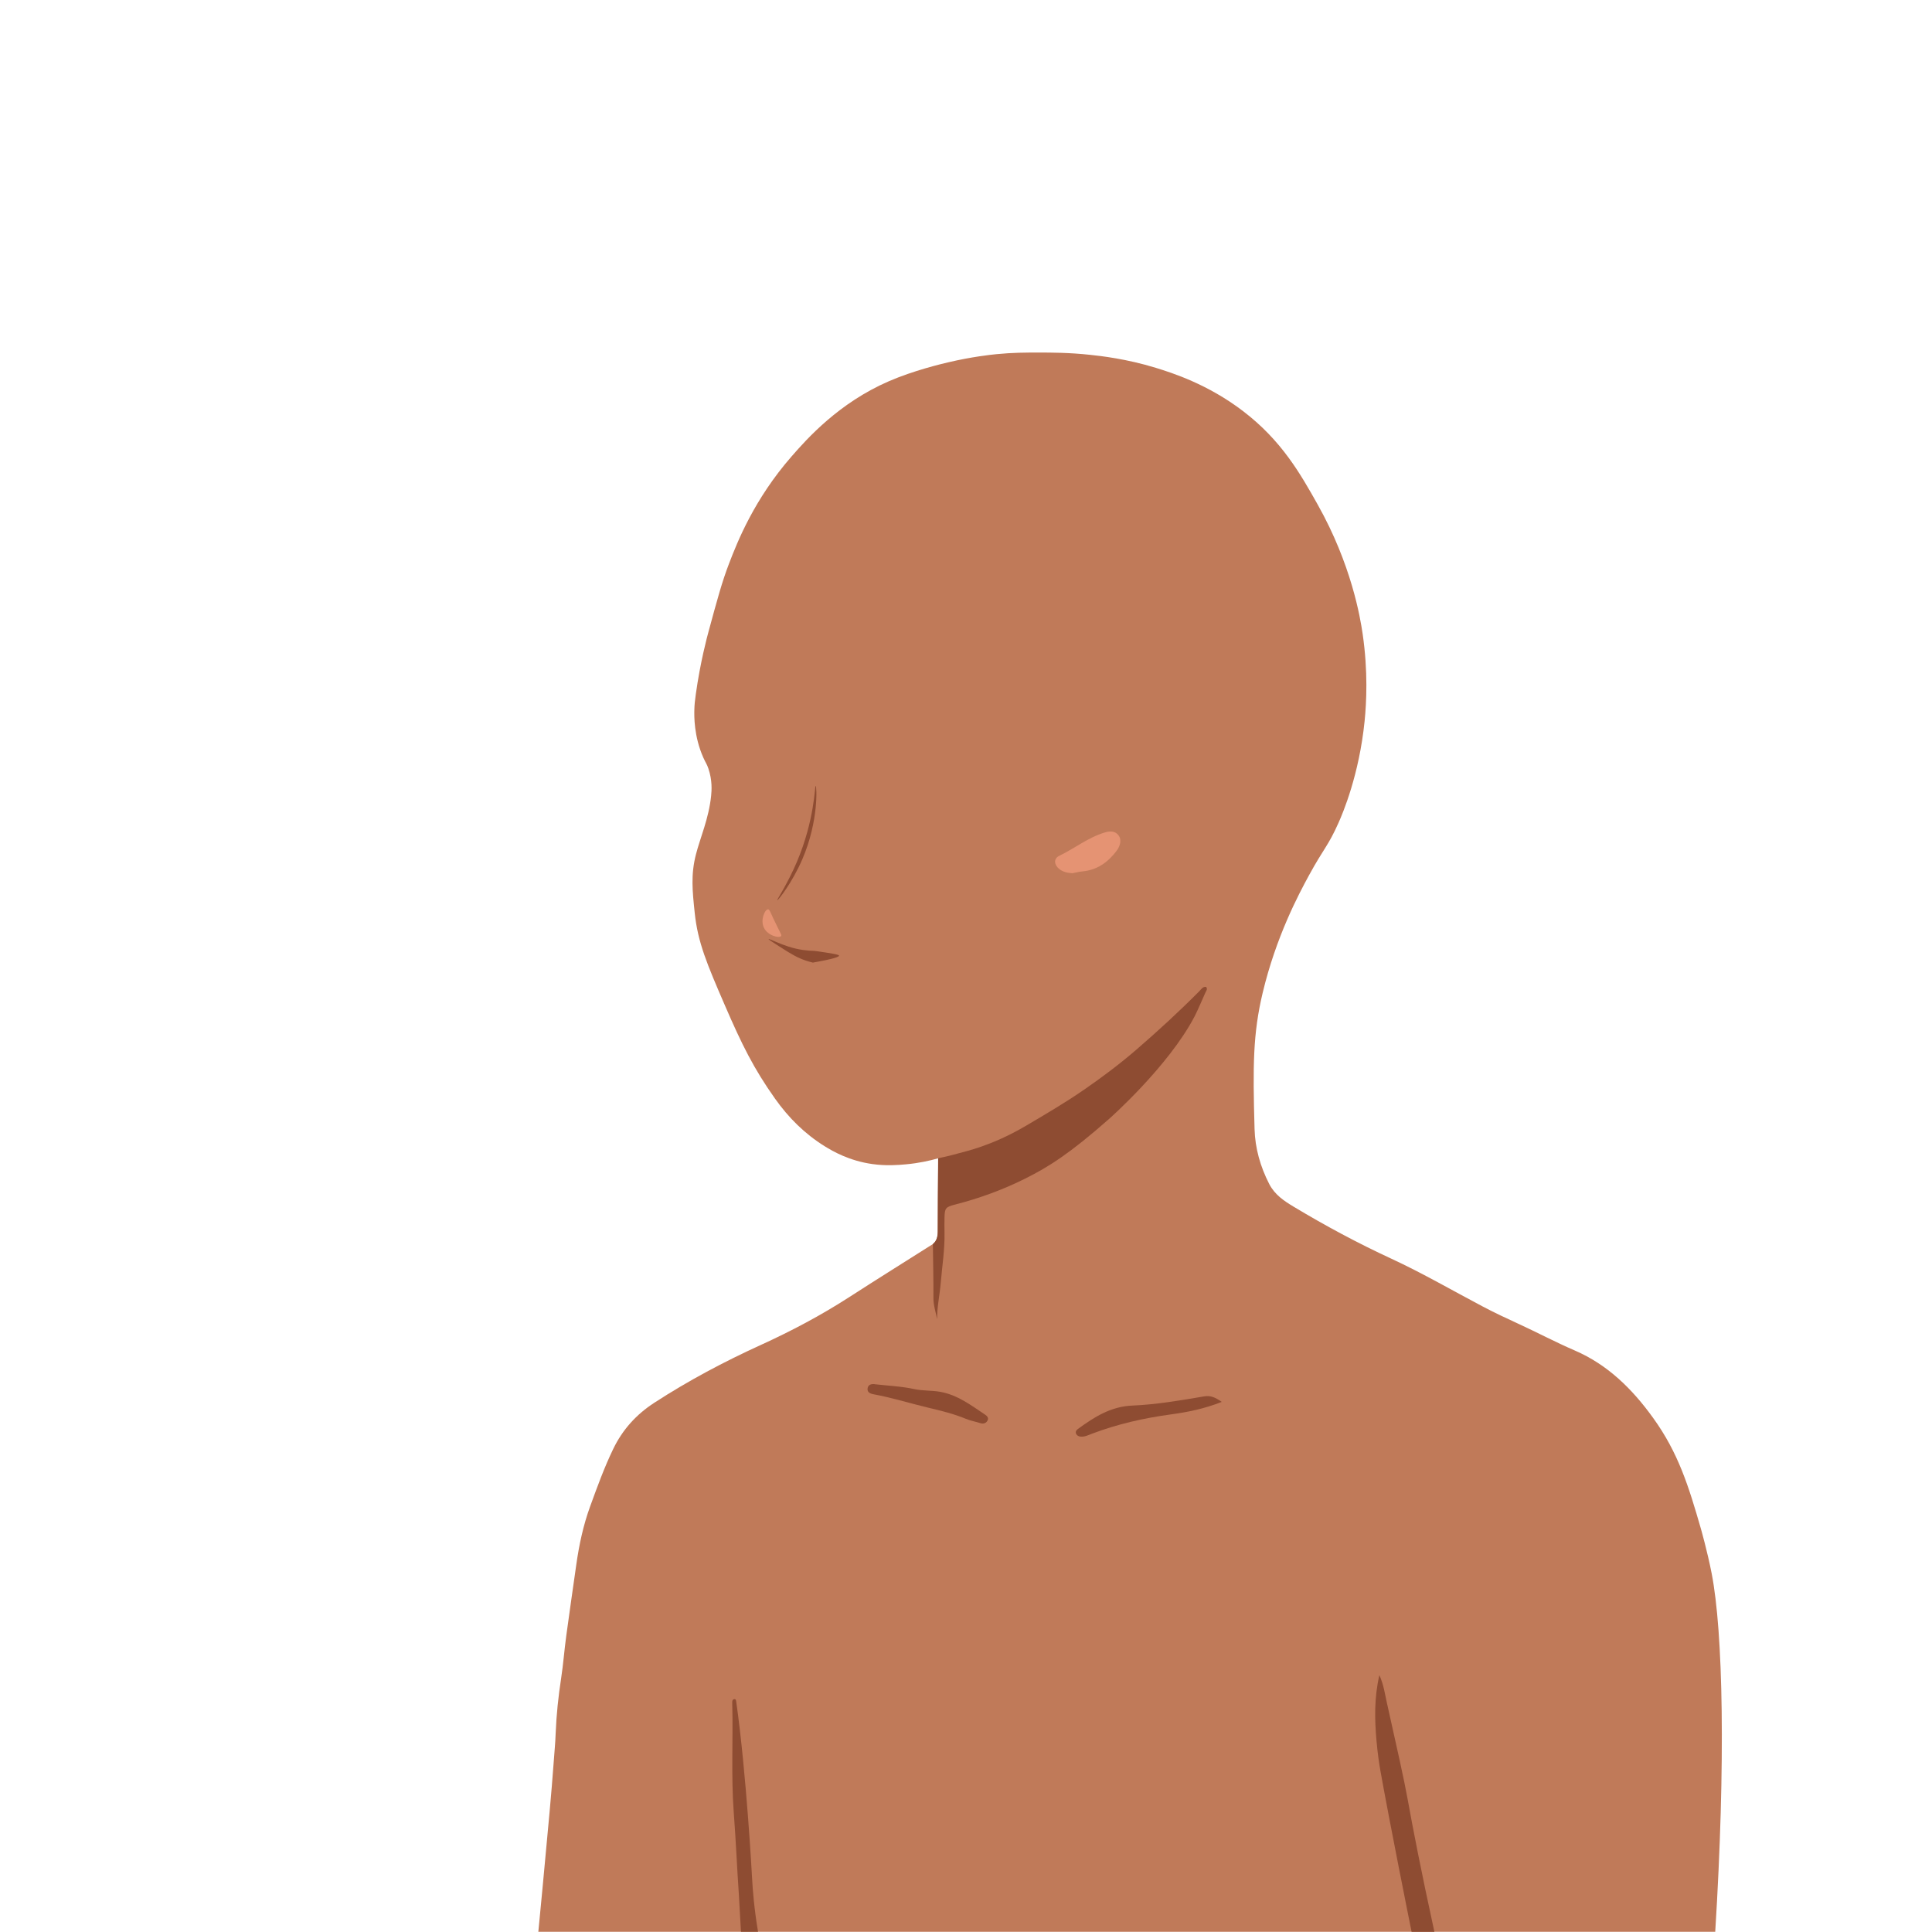
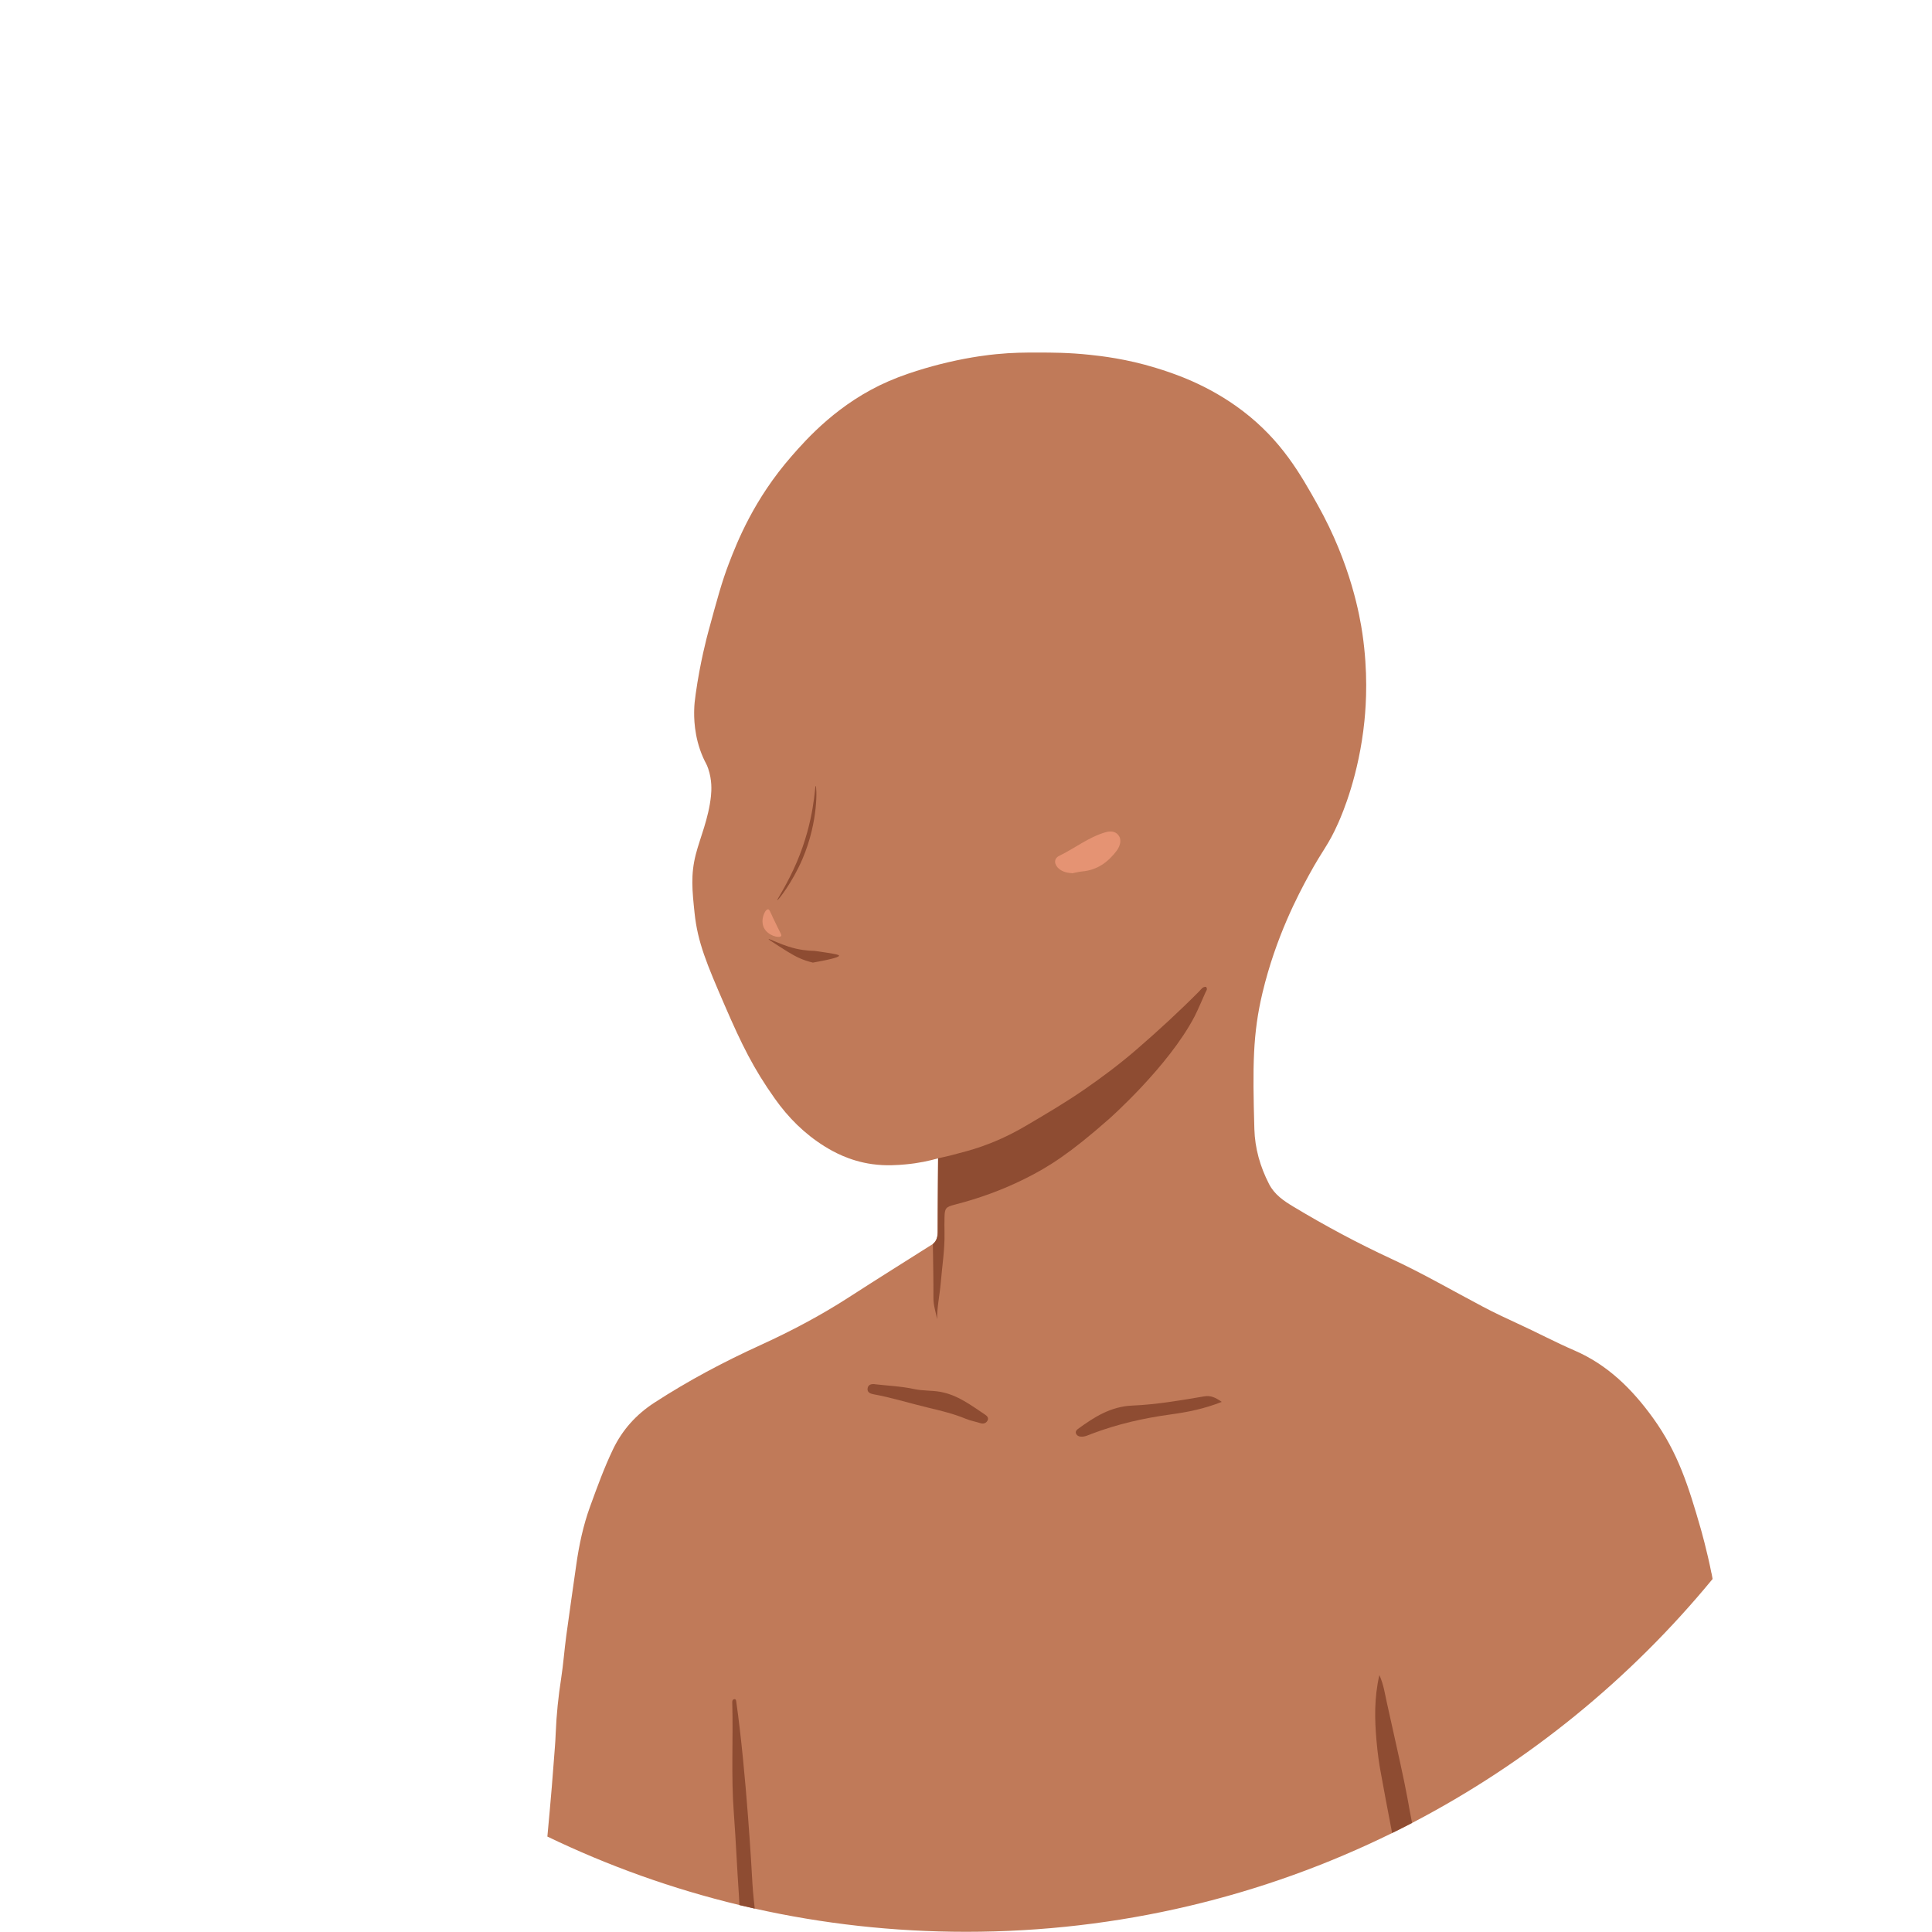
<svg xmlns="http://www.w3.org/2000/svg" id="Base_copy" viewBox="0 0 500 500">
  <defs>
    <style>.cls-1{fill:#8e4c32;}.cls-2{fill:#e59373;}.cls-3{fill:#c07a59;}</style>
  </defs>
-   <path class="cls-3" d="m139.32,499.95c.25-2.57,1.79-18.52,2.91-30.99.43-4.8.72-8.24,1.02-12.33.34-4.72.42-4.76.56-8.15.19-4.71.69-9.45,1.41-14.14.56-3.65.83-7.35,1.33-11.01.82-6.1,1.72-12.2,2.58-18.3.73-5.18,1.81-10.28,3.61-15.21,1.82-5,3.63-10,5.95-14.81,2.42-5.03,6-8.97,10.66-11.99,8.8-5.71,18.03-10.61,27.58-14.96,7.89-3.6,15.54-7.65,22.84-12.36,7.19-4.64,14.45-9.17,21.68-13.75.3-.25.5-.5.62-.68.15-.23.24-.42.27-.49.08-.19.13-.35.16-.46.03-.11.05-.19.06-.21.04-.16.06-.29.07-.38.07-.6.07-1.04.07-1.04,0-.54.01-3.86.03-8.44,0-1.21.02-2.43.03-3.64.02-2.28.04-4.56.06-6.85-2.12.61-4.97,1.26-8.39,1.57-1.99.18-5.08.44-8.72-.08-5.92-.84-10.13-3.27-12.28-4.6-5.19-3.23-9.37-7.4-12.88-12.36-5.5-7.76-8.56-13.96-12.94-24.08-4.66-10.77-7.01-16.31-7.81-23.89-.61-5.81-1.05-9.94.32-15.25,1.08-4.22,3.32-9.25,3.92-15.11.15-1.44.31-4.07-.71-7.06-.43-1.27-.64-1.33-1.32-2.85-2.44-5.5-2.36-10.72-2.31-12.43.03-1.25.14-2.29.38-4,1.14-8.18,2.92-14.84,3.27-16.09,2.34-8.63,3.51-12.94,5.33-17.69,2.17-5.65,6.47-16.59,16.18-27.72,4-4.59,12.25-13.86,25.19-19.46,6.37-2.76,13.48-4.45,15.34-4.89,6.17-1.45,10.89-1.95,12.47-2.11,4.26-.42,7.47-.42,10.95-.42,3.27,0,7.83,0,13.31.59,2.84.3,9.44,1.04,17.02,3.37,4.24,1.31,13.44,4.22,22.58,11.21,10,7.64,14.85,16.27,19.3,24.18,8.71,15.5,11,29.13,11.63,33.45,1.43,9.83.98,17.87.51,22.58-1.41,13.94-5.65,23.84-6.74,26.29-2.69,6.06-3.82,6.58-7.67,13.65-2.65,4.87-8.5,15.81-11.98,30.42-2.5,10.52-2.56,18.76-2.09,35.22.14,4.97,1.49,9.72,3.79,14.21,1.44,2.79,3.82,4.38,6.37,5.91,8.17,4.91,16.57,9.42,25.22,13.42,8.14,3.77,15.87,8.27,23.78,12.44,2.95,1.55,5.96,2.97,9,4.36,4.93,2.26,9.72,4.81,14.7,6.96,8.57,3.7,14.92,10,20.29,17.46,6.51,9.02,9.19,17.66,12.36,28.67,0,0,1.64,5.71,2.78,11.54,2.97,15.22,3.65,48.9.93,92.78H139.32Z" />
+   <path class="cls-3" d="m442.93,407.17c-1.14-5.82-2.78-11.54-2.78-11.54-3.17-11.01-5.86-19.65-12.36-28.67-5.38-7.45-11.73-13.75-20.3-17.45-4.98-2.15-9.77-4.71-14.7-6.96-3.03-1.39-6.05-2.81-9-4.37-7.91-4.17-15.64-8.67-23.78-12.43-8.64-4-17.04-8.51-25.22-13.43-2.55-1.53-4.93-3.12-6.37-5.91-2.3-4.48-3.65-9.23-3.79-14.21-.47-16.46-.41-24.7,2.09-35.22,3.48-14.61,9.33-25.55,11.98-30.42,3.85-7.07,4.98-7.59,7.67-13.65,1.08-2.45,5.33-12.35,6.74-26.29.48-4.71.92-12.76-.51-22.58-.63-4.32-2.92-17.95-11.63-33.45-4.44-7.92-9.29-16.54-19.29-24.19-9.14-6.98-18.34-9.9-22.58-11.2-7.58-2.34-14.19-3.07-17.02-3.37-5.49-.59-10.04-.59-13.32-.59-3.48-.01-6.69,0-10.95.42-1.58.15-6.31.66-12.47,2.1-1.86.44-8.97,2.13-15.34,4.89-12.94,5.6-21.19,14.87-25.19,19.47-9.71,11.13-14.01,22.07-16.18,27.72-1.82,4.76-2.99,9.07-5.33,17.69-.34,1.26-2.12,7.92-3.26,16.1-.24,1.71-.35,2.75-.38,4-.05,1.71-.13,6.92,2.31,12.43.67,1.52.88,1.58,1.31,2.85,1.02,2.99.86,5.62.72,7.06-.6,5.86-2.84,10.89-3.92,15.11-1.37,5.31-.93,9.44-.32,15.26.8,7.57,3.15,13.11,7.81,23.88,4.38,10.12,7.44,16.33,12.94,24.08,3.51,4.96,7.69,9.13,12.88,12.37,2.15,1.33,6.36,3.76,12.28,4.6,3.63.51,6.73.25,8.71.07,3.42-.31,6.28-.96,8.39-1.57-.02,2.29-.04,4.57-.06,6.85,0,.68,0,1.36-.01,2.04-.03,3.33-.05,6.65-.04,9.98,0,.13,0,.25,0,.37,0,.06,0,.13-.01.19-.01.29-.04.57-.1.83,0,.02,0,.05,0,.08-.01.01-.01.02-.02.04-.02.09-.04.17-.07.25-.02.07-.04.14-.07.21,0,.01,0,.02-.01.03-.01.04-.03.09-.05.14-.01.02-.02.04-.03.07h-.01s-.03.08-.05.11c-.04.07-.08.15-.14.24-.17.26-.39.51-.67.74-7.23,4.58-14.49,9.11-21.67,13.75-7.3,4.72-14.96,8.77-22.84,12.37-9.55,4.35-18.78,9.24-27.58,14.96-4.65,3.02-8.23,6.96-10.66,11.99-2.31,4.81-4.12,9.81-5.94,14.81-1.8,4.93-2.88,10.03-3.61,15.21-.86,6.1-1.76,12.19-2.58,18.3-.49,3.66-.76,7.36-1.32,11.01-.73,4.69-1.22,9.42-1.41,14.14-.14,3.38-.22,3.43-.56,8.15-.3,4.09-.59,7.53-1.02,12.33-.18,2.05-.38,4.18-.58,6.34,15.73,7.58,32.38,13.56,49.73,17.73,1.32.32,2.64.62,3.96.92,17.6,3.93,35.9,6,54.69,6,39.58,0,77-9.2,110.26-25.57,1.73-.85,3.45-1.72,5.16-2.61,30.01-15.65,56.44-37.21,77.76-63.13-.09-.51-.18-1-.27-1.47Z" />
  <g>
    <path class="cls-2" d="m197.7,240.1c1,2.07,3.96,2.76,4.44,2.16.2-.25-.09-.67-.98-2.45-1.83-3.63-1.93-4.5-2.4-4.48-.82.03-2.04,2.74-1.06,4.77Z" />
    <g id="Cheek_highlight">
      <path class="cls-2" d="m277.52,225.99c-1.3-.08-2.47-.34-3.43-1.13-1.31-1.08-1.45-2.65.04-3.37,4.02-1.95,7.58-4.82,11.93-6.09,1.72-.5,2.91-.09,3.58,1.03.59.97.3,2.47-.64,3.73-2.26,3.01-5.09,5.03-8.96,5.37-.87.08-1.72.32-2.51.47Z" />
    </g>
  </g>
  <g id="Ear_copy">
    <g>
      <path class="cls-1" d="m203.77,246.26c1.3.77,2.17,1.29,3.34,1.79.76.33,1.86.74,3.26,1.07,5.63-.99,6.79-1.51,6.77-1.8-.02-.24-.99-.41-2.93-.73-2.07-.35-3.47-.5-3.47-.5-1.55-.03-3.96-.22-6.73-1.13-3.01-.99-5.02-2.08-5.1-1.93-.05.09.86.68,2.67,1.84,1.02.66,1.54.99,2.2,1.39Z" />
      <path class="cls-1" d="m206.21,223.11c4.67-10.97,4.62-19.76,4.89-19.73.28.03.81,9.04-3.42,18.91-2.65,6.17-6.34,10.79-6.52,10.68-.16-.1,2.59-4.08,5.05-9.86Z" />
      <path class="cls-1" d="m242.77,299.77c1.28-.27,3.07-.67,5.18-1.26,1.92-.54,8.72-1.97,17.34-7.03,5.16-3.03,10.32-6.06,15.25-9.46,4.69-3.23,9.23-6.64,13.55-10.37,5.61-4.85,11.07-9.86,16.29-15.13.5-.5.9-1.23,1.76-1.11.44.59.05.99-.14,1.38-.43.89-1.98,4.61-2.83,6.23-6.77,13-22.18,26.59-22.18,26.59-10.1,8.9-15.55,12.36-21.75,15.45-5.79,2.89-11.87,5.09-18.14,6.7-2.35.6-2.6.92-2.66,3.28-.03,1.33-.03,2.67,0,4,.08,4.37-.62,8.68-.98,13.01-.26,3.11-.96,6.18-.94,9.35-.34-1.83-.96-3.56-.95-5.46.02-4.66-.08-9.32-.14-13.98,1.04-.87,1.25-1.99,1.25-3.31,0-6.29.07-12.58.11-18.86Z" />
-       <path class="cls-1" d="m357.21,458.01c-.25-1.38-.67-4.03-.98-7.59-.47-5.41-.62-10.92.75-16.91,1.14,2.57,1.41,4.8,1.89,6.93,2.64,11.77,4.57,20.44,5.38,24.95,1.39,7.72,3.56,18.94,6.97,34.57h-5.9c-.64-3.16-5.57-27.7-8.12-41.95Z" />
-       <path class="cls-1" d="m191.24,490.67c-.5-7.18-.79-14.37-1.34-21.54-.72-9.5-.14-18.98-.4-28.47,0-.35,0-.76.44-.91.14-.04.25-.02.34.02.18.1.22.35.23.44,2.67,18.61,4.12,45.73,4.12,45.73.16,3.07.54,7.96,1.55,14.01h-4.42c-.17-3.09-.35-6.19-.52-9.28Z" />
+       <path class="cls-1" d="m365.44,471.77c-1.71.89-3.43,1.76-5.16,2.61-1.12-5.82-2.23-11.65-3.07-16.37-.25-1.38-.67-4.03-.98-7.6-.47-5.4-.62-10.91.75-16.91,1.14,2.57,1.41,4.8,1.89,6.93,2.63,11.76,4.57,20.44,5.38,24.95.34,1.91.73,4.04,1.19,6.39Z" />
+       <path class="cls-1" d="m195.33,493.95c-1.32-.3-2.64-.6-3.96-.92-.04-.78-.08-1.57-.13-2.36-.5-7.17-.79-14.37-1.33-21.53-.72-9.5-.14-18.99-.4-28.47-.01-.35-.01-.77.44-.91.15-.04.26-.03.34.02.18.1.22.35.23.44,2.67,18.61,4.12,45.72,4.12,45.72.1,1.98.3,4.7.69,8.01Z" />
      <path class="cls-1" d="m316.19,362.81c-4.59,1.81-8.88,2.65-13.18,3.24-6.99.95-13.8,2.49-20.4,4.99-.96.36-1.92.88-3.01.75-.51-.06-.93-.31-1.12-.77-.21-.51.08-.91.49-1.21,4.24-3.09,8.5-5.82,14.1-6.05,6.23-.26,12.41-1.34,18.57-2.38,1.65-.28,2.89.26,4.55,1.43Z" />
      <path class="cls-1" d="m226.41,358.24c3.39.39,6.83.52,10.14,1.24,2.26.5,4.52.32,6.77.72,4.52.81,7.95,3.47,11.57,5.87.53.35,1.11.87.63,1.66-.41.67-1.12.8-1.77.59-1.26-.41-2.57-.62-3.81-1.14-3.07-1.27-6.3-2.06-9.54-2.83-4.8-1.14-9.5-2.63-14.36-3.52-.69-.13-1.61-.43-1.52-1.42.1-1.09.97-1.28,1.89-1.19Z" />
    </g>
  </g>
</svg>
